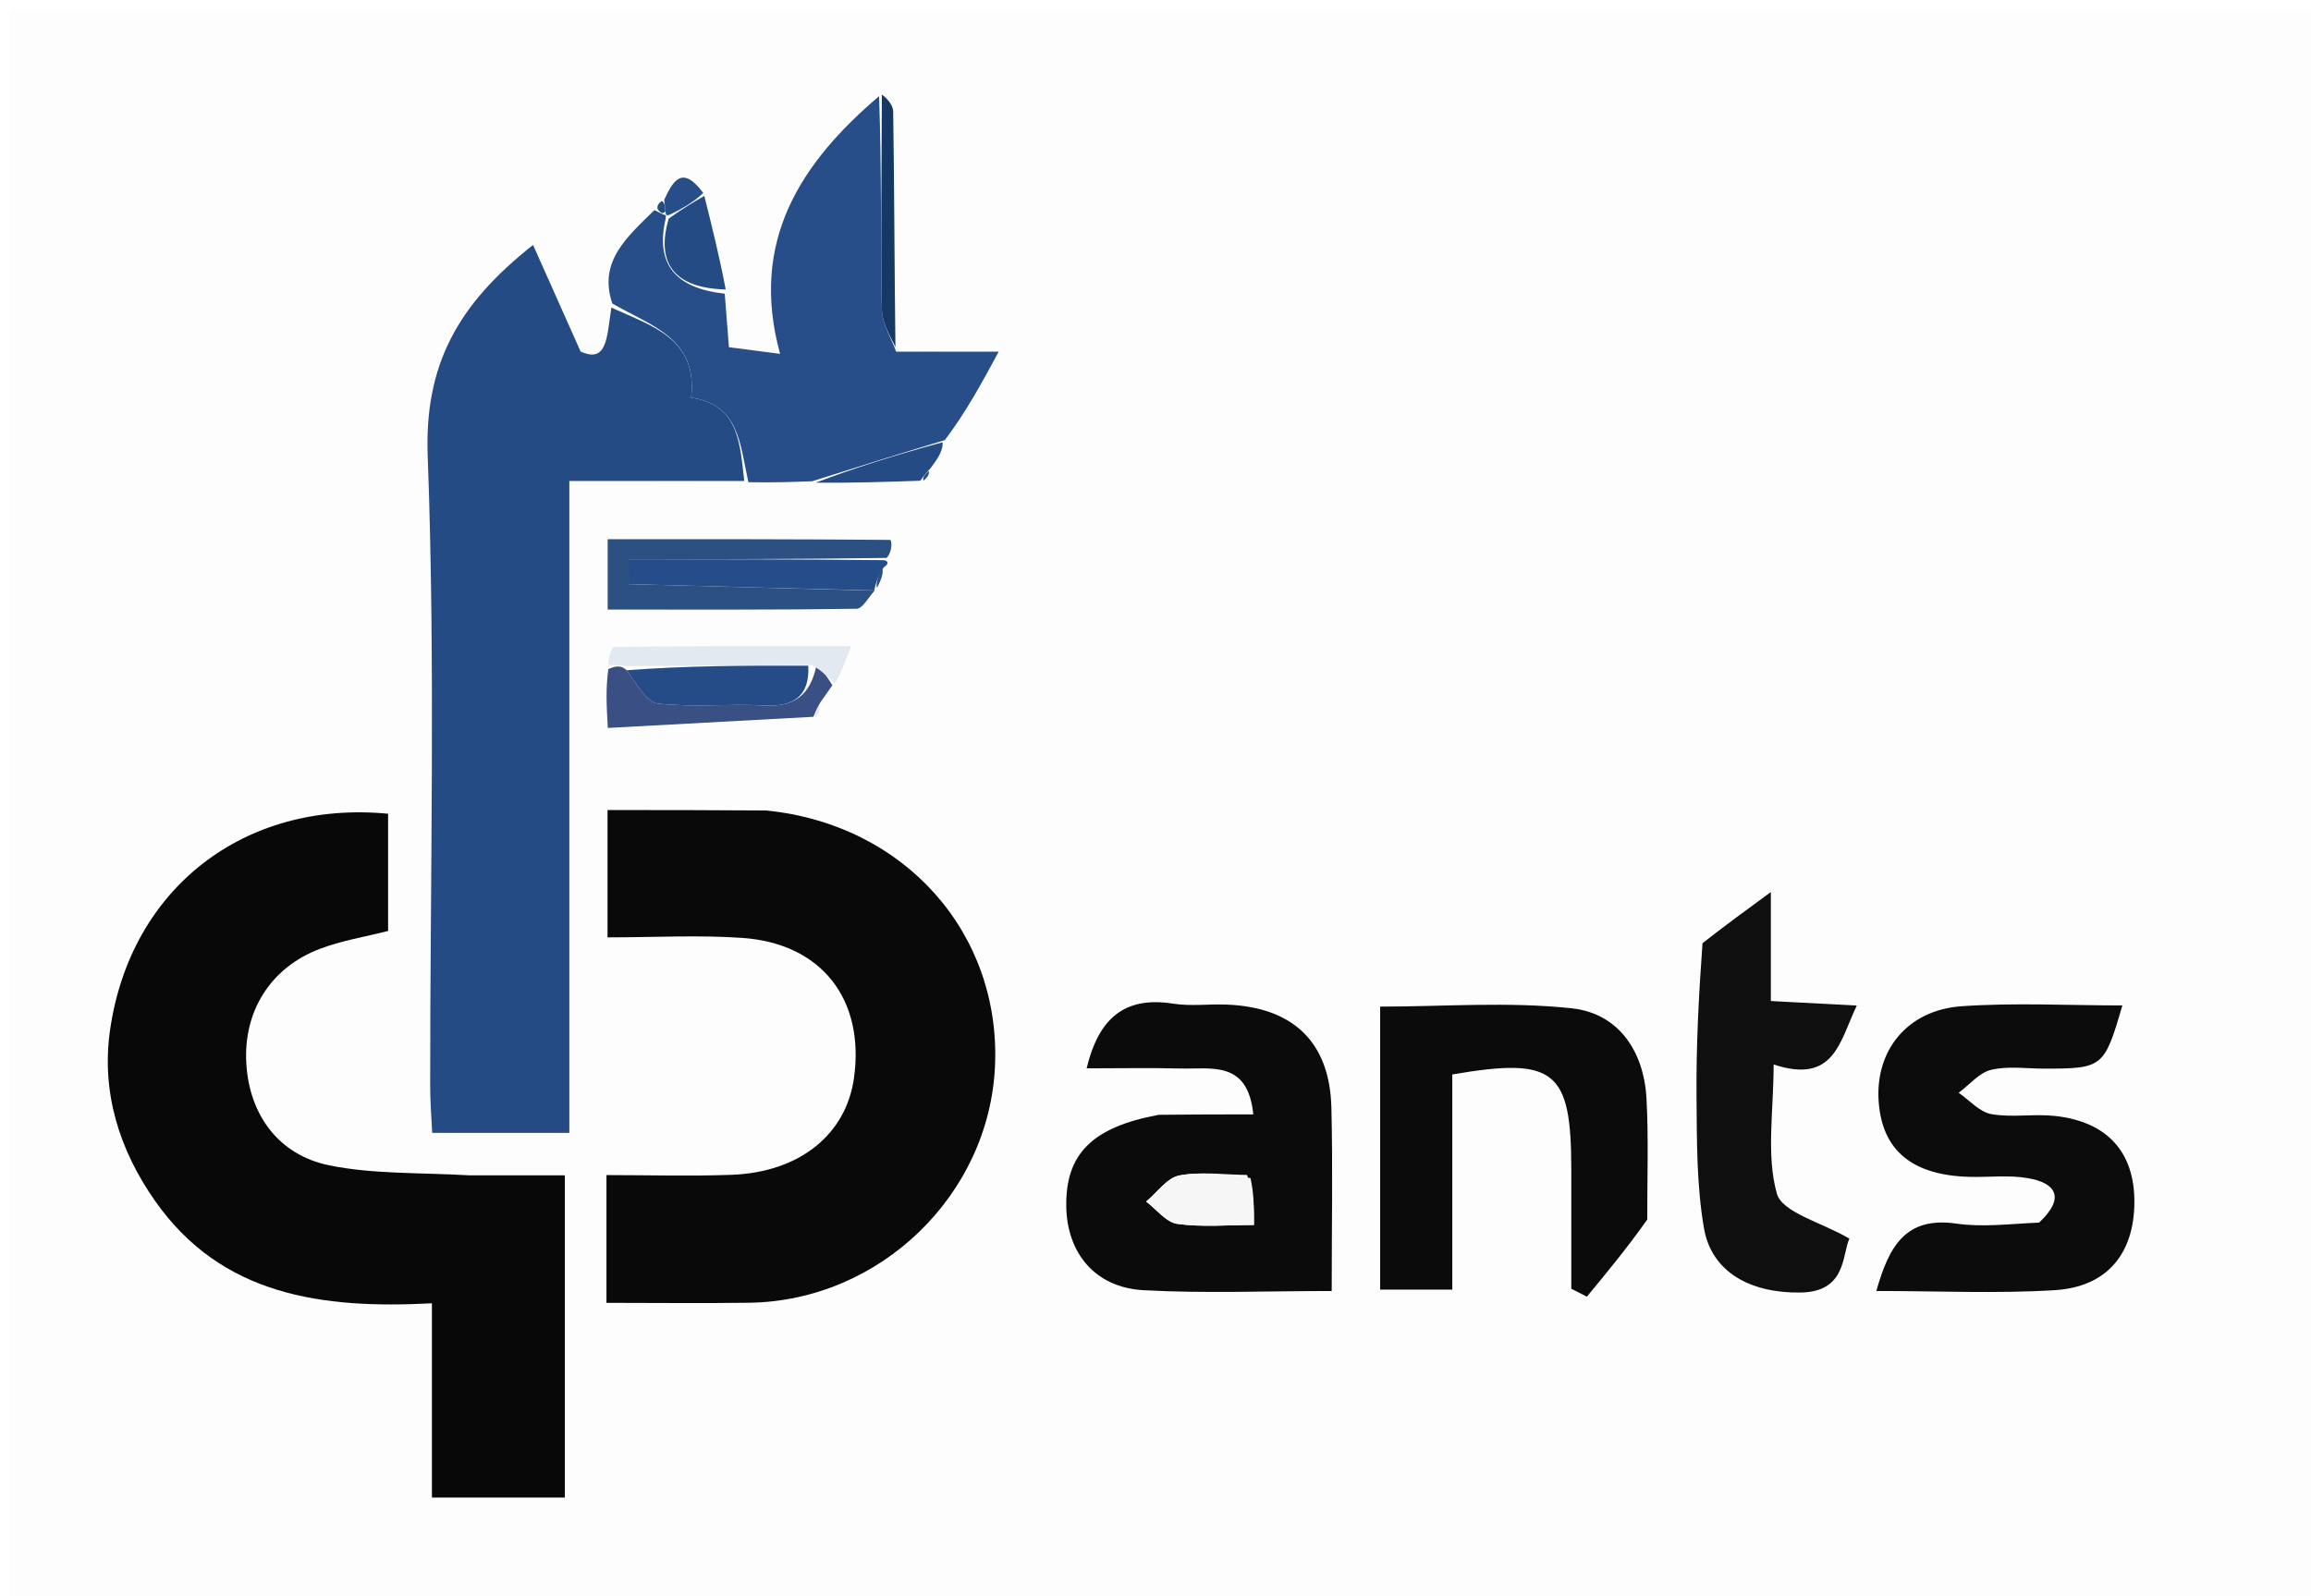
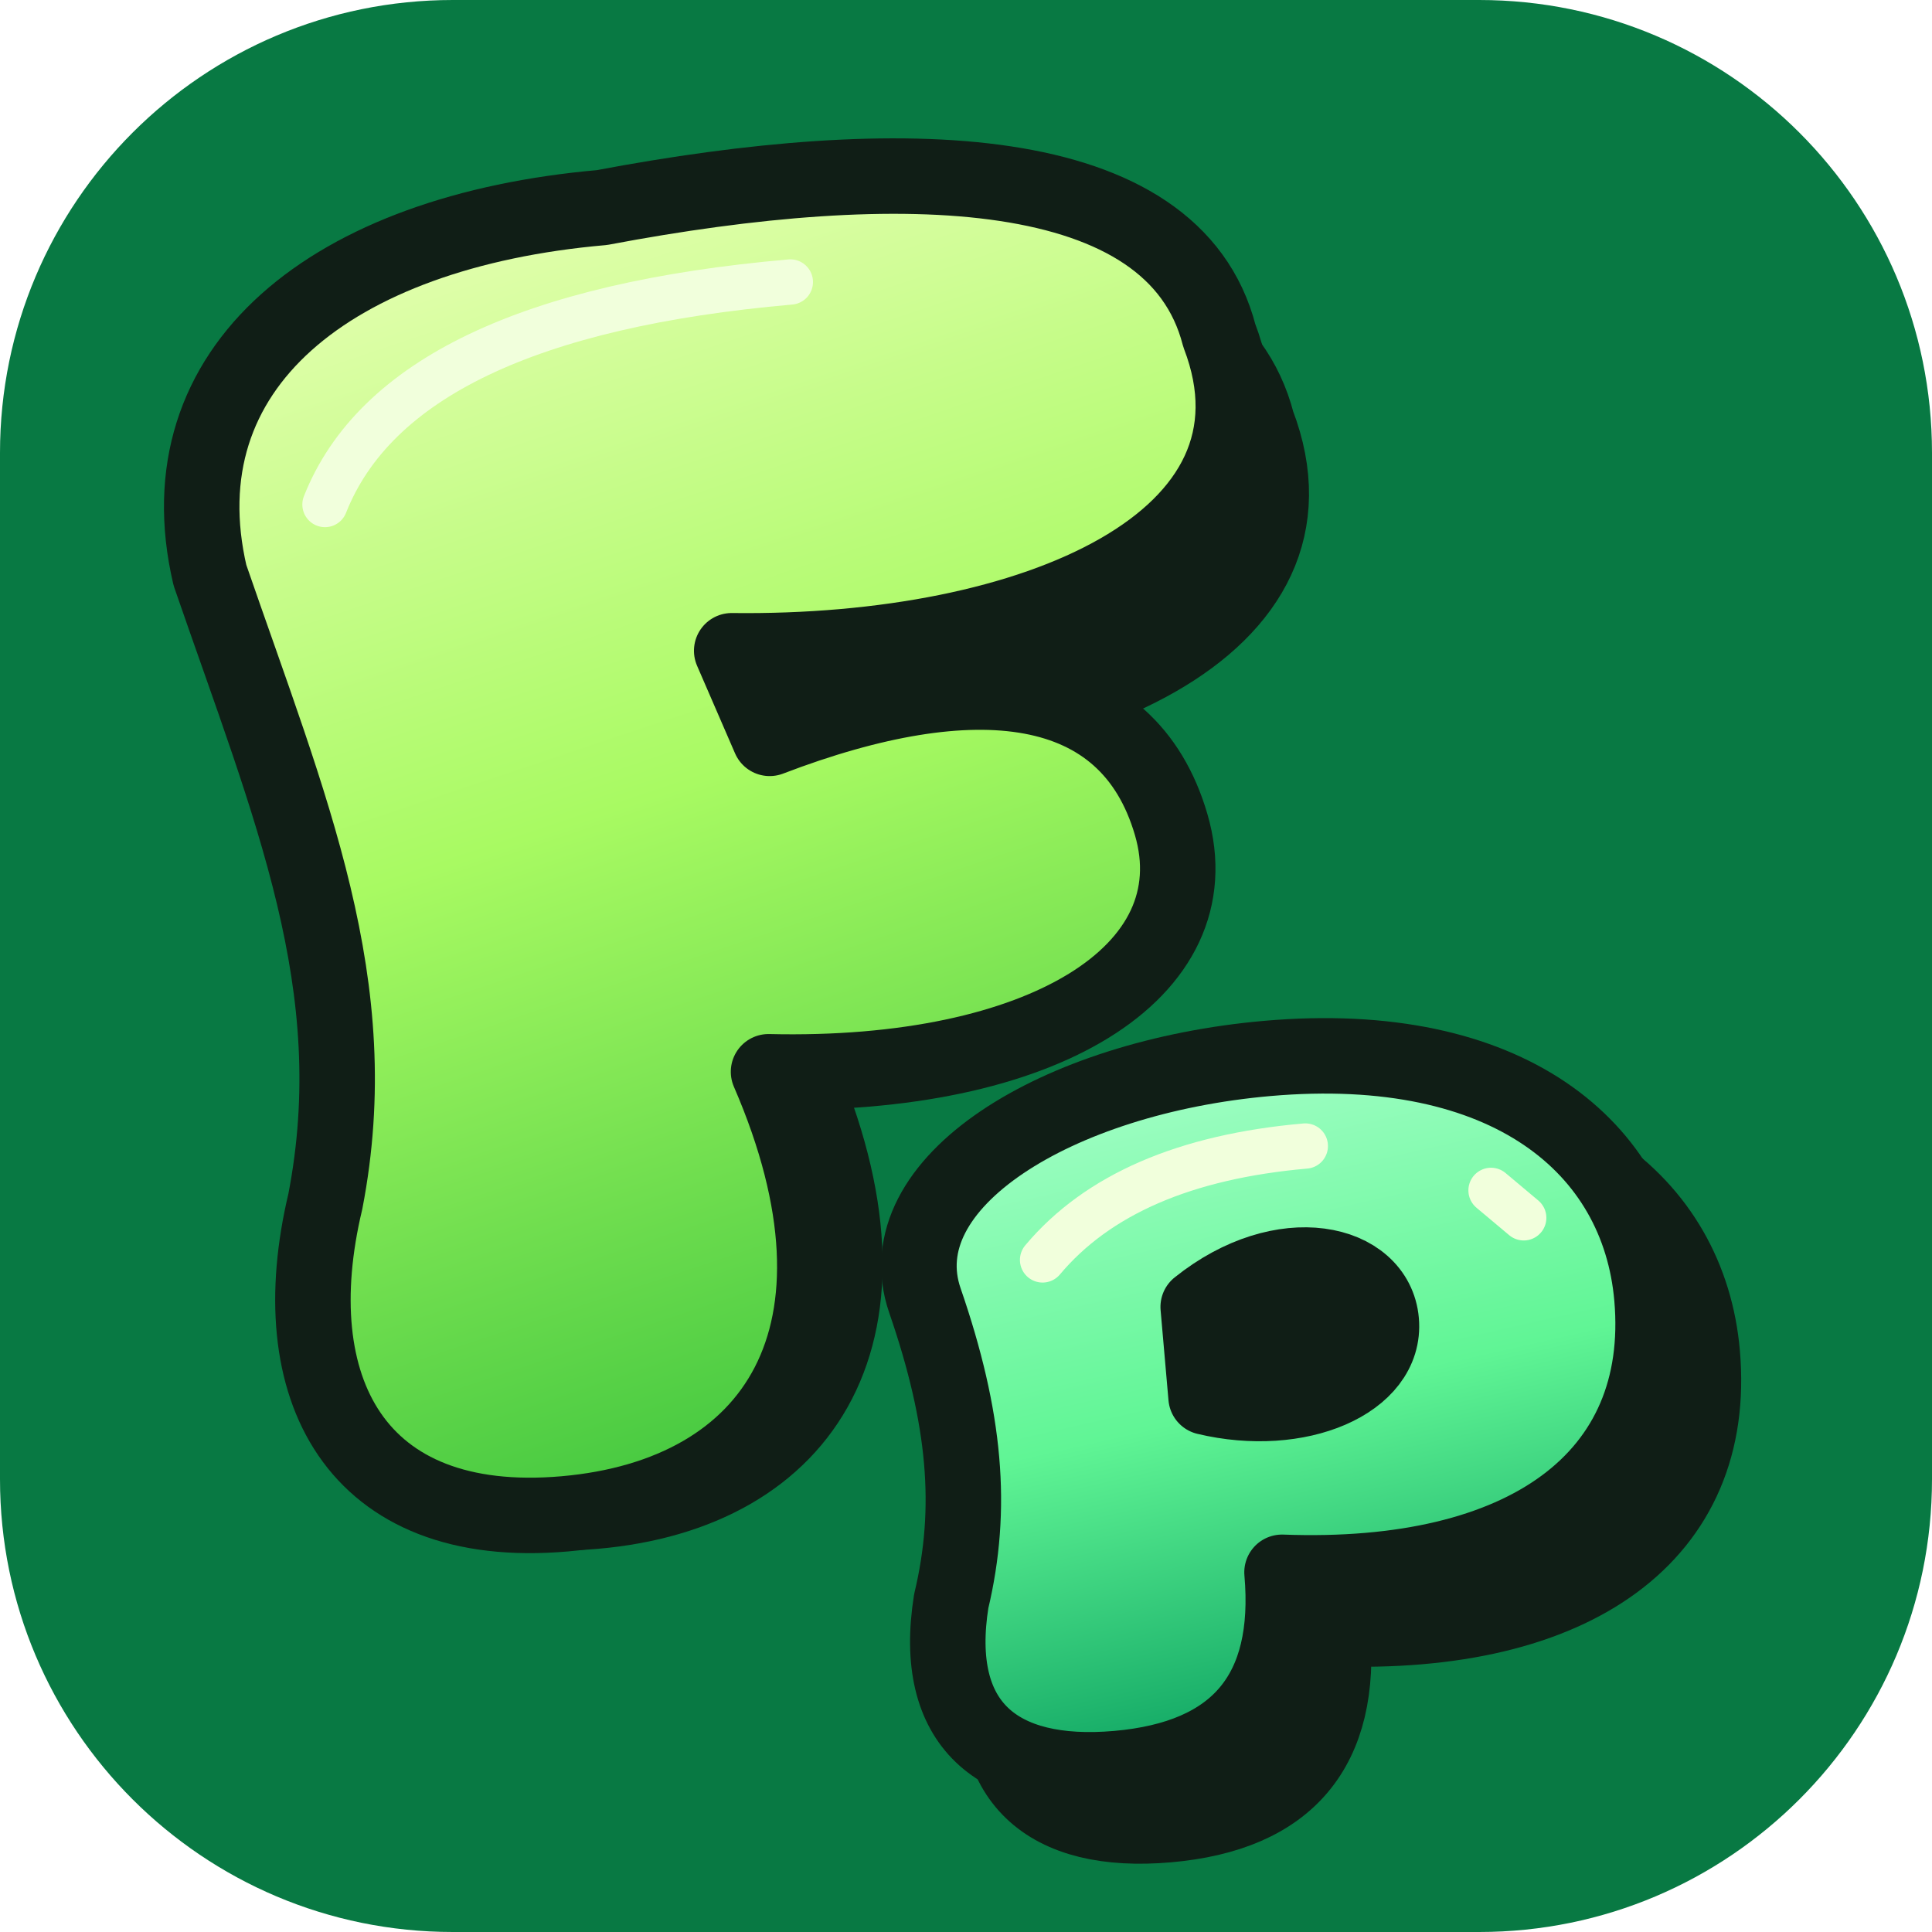
- <svg xmlns="http://www.w3.org/2000/svg" version="1.1" id="Layer_1" x="0px" y="0px" width="236" viewBox="0 0 236 163" enable-background="new 0 0 236 163" xml:space="preserve" height="163">
-   <path fill="#FDFDFD" opacity="1" stroke="none" d=" M160,164   C106.667,164 53.833,164 1,164   C1,109.667 1,55.333 1,1   C79.667,1 158.333,1 237,1   C237,55.333 237,109.667 237,164   C211.5,164 186,164 160,164  M67.315,20.654   C67.217,20.816 67.12,20.977 66.404,21.401   C64.065,24.192 61.064,26.69 61.973,31.817   C61.963,34.436 62.03,37.143 59.293,35.909   C57.402,31.669 55.974,28.467 54.437,25.022   C46.672,31.135 43.33,37.347 43.677,46.607   C44.481,68.032 43.92,89.508 43.93,110.963   C43.93,112.563 44.064,114.164 44.134,115.723   C48.94,115.723 53.314,115.723 58.142,115.723   C58.142,93.491 58.142,71.635 58.142,49.133   C64.404,49.133 70.205,49.133 76.845,49.381   C78.873,49.308 80.9,49.234 83.648,49.46   C87.093,49.342 90.537,49.224 94.633,49.093   C94.785,48.721 94.936,48.35 95.459,47.43   C95.883,46.699 96.307,45.968 97.194,44.797   C98.705,42 100.216,39.204 101.989,35.921   C97.989,35.921 94.751,35.921 91.37,35.002   C91.336,27.132 91.333,19.262 91.213,11.393   C91.202,10.659 90.452,9.937 89.482,9.528   C81.848,16.574 76.482,24.574 79.663,36.146   C77.074,35.81 75.707,35.632 74.438,35.466   C74.269,33.306 74.14,31.652 74.209,29.139   C73.447,26.096 72.685,23.053 71.711,19.416   C69.662,16.797 68.715,18.491 67.315,20.654  M83.444,73.439   C83.611,72.921 83.778,72.403 84.055,71.346   C84.371,70.897 84.687,70.448 85.573,69.587   C85.94,68.598 86.307,67.609 86.904,65.999   C78.465,65.999 70.629,65.974 62.795,66.08   C62.43,66.085 62.082,67.263 61.757,68.8   C61.846,70.387 61.935,71.974 62.069,74.359   C69.367,73.963 76.217,73.591 83.444,73.439  M89.813,59.835   C90.021,59.185 90.229,58.534 90.721,57.668   C90.721,57.668 90.801,57.32 91.346,56.859   C91.197,56.264 91.054,55.151 90.9,55.15   C81.349,55.067 71.797,55.076 62.054,55.076   C62.054,57.629 62.054,59.684 62.054,62.267   C70.701,62.267 79.092,62.308 87.48,62.184   C88.102,62.174 88.705,60.978 89.294,60.301   C89.294,60.301 89.284,60.263 89.813,59.835  M47.488,120.062   C42.863,119.764 38.139,119.954 33.638,119.041   C28.393,117.976 25.462,113.808 25.154,108.651   C24.838,103.343 27.588,98.86 32.645,96.932   C34.905,96.07 37.346,95.681 39.633,95.096   C39.633,90.964 39.633,87.027 39.633,83.123   C24.941,81.711 13.329,90.748 11.243,105.186   C10.321,111.57 12.181,117.451 15.814,122.642   C22.617,132.364 32.888,133.721 44.107,133.129   C44.107,140.115 44.107,146.523 44.107,152.974   C48.967,152.974 53.352,152.974 57.682,152.974   C57.682,141.868 57.682,131.126 57.682,120.06   C54.405,120.06 51.436,120.06 47.488,120.062  M77.81,82.745   C72.556,82.745 67.302,82.745 62.041,82.745   C62.041,87.272 62.041,91.34 62.041,95.751   C66.863,95.751 71.361,95.494 75.82,95.807   C83.915,96.375 88.329,102.099 87.209,110.118   C86.403,115.891 81.652,119.745 74.721,120.004   C70.494,120.162 66.257,120.033 61.932,120.033   C61.932,124.793 61.932,128.737 61.932,133.083   C66.955,133.083 71.749,133.142 76.54,133.072   C89.867,132.875 101.051,122.043 101.612,108.847   C102.188,95.306 92.412,84.215 77.81,82.745  M117.89,113.917   C111.512,115.136 108.829,117.896 108.886,123.178   C108.938,127.982 111.822,131.518 116.766,131.791   C123.014,132.136 129.294,131.874 135.994,131.874   C135.994,125.365 136.111,119.255 135.963,113.152   C135.8,106.464 132.081,102.894 125.293,102.618   C123.467,102.544 121.601,102.803 119.815,102.522   C114.742,101.723 112.177,104.117 110.966,109.129   C114.349,109.129 117.476,109.068 120.599,109.147   C123.681,109.224 127.442,108.291 127.986,113.834   C124.694,113.834 121.733,113.834 117.89,113.917  M168.229,124.15   C168.213,120.164 168.358,116.17 168.139,112.195   C167.872,107.353 165.265,103.518 160.535,103.001   C154.055,102.293 147.44,102.824 140.941,102.824   C140.941,112.753 140.941,122.171 140.941,131.731   C143.436,131.731 145.694,131.731 148.309,131.731   C148.309,124.223 148.309,116.954 148.309,109.754   C158.782,107.955 160.455,109.332 160.46,119.406   C160.463,123.485 160.461,127.564 160.461,131.644   C160.992,131.913 161.524,132.183 162.055,132.452   C164.106,129.969 166.157,127.486 168.229,124.15  M207.82,125.002   C205.154,125.022 202.44,125.374 199.832,124.994   C194.574,124.226 192.909,127.313 191.611,131.872   C197.966,131.872 203.924,132.154 209.842,131.788   C215.167,131.459 217.922,128.065 217.964,122.859   C218.006,117.703 215.211,114.567 209.821,113.989   C207.68,113.76 205.453,114.176 203.352,113.804   C202.151,113.591 201.125,112.385 200.02,111.626   C201.12,110.81 202.121,109.567 203.346,109.279   C205.084,108.871 206.988,109.162 208.822,109.161   C214.736,109.157 214.897,109.029 216.736,102.704   C211.22,102.704 205.739,102.406 200.305,102.787   C194.745,103.178 191.454,107.344 191.854,112.589   C192.23,117.53 195.286,120.057 201.115,120.214   C203.113,120.268 205.158,120.009 207.102,120.348   C209.894,120.835 210.982,122.299 207.82,125.002  M173.594,96.651   C173.466,101.79 173.205,106.93 173.249,112.068   C173.287,116.544 173.254,121.09 174.012,125.473   C174.784,129.936 178.741,132.107 183.876,132.031   C188.585,131.962 188.1,128.137 188.862,126.522   C185.986,124.844 181.995,123.861 181.452,121.916   C180.353,117.979 181.124,113.52 181.124,108.736   C187.294,110.763 187.844,106.461 189.612,102.717   C186.517,102.553 183.939,102.416 180.839,102.252   C180.839,98.67 180.839,95.317 180.839,91.119   C178.092,93.133 176.111,94.585 173.594,96.651  z" />
-   <path fill="#254B84" opacity="1" stroke="none" d=" M76.006,49.133   C70.205,49.133 64.404,49.133 58.142,49.133   C58.142,71.635 58.142,93.491 58.142,115.723   C53.314,115.723 48.94,115.723 44.134,115.723   C44.064,114.164 43.93,112.563 43.93,110.963   C43.92,89.508 44.481,68.032 43.677,46.607   C43.33,37.347 46.672,31.135 54.437,25.022   C55.974,28.467 57.402,31.669 59.293,35.909   C62.03,37.143 61.963,34.436 62.433,31.415   C66.463,33.291 71.291,34.537 70.576,40.626   C75.495,41.328 75.555,45.352 76.006,49.133  z" />
-   <path fill="#080808" opacity="1" stroke="none" d=" M47.978,120.061   C51.436,120.06 54.405,120.06 57.682,120.06   C57.682,131.126 57.682,141.868 57.682,152.974   C53.352,152.974 48.967,152.974 44.107,152.974   C44.107,146.523 44.107,140.115 44.107,133.129   C32.888,133.721 22.617,132.364 15.814,122.642   C12.181,117.451 10.321,111.57 11.243,105.186   C13.329,90.748 24.941,81.711 39.633,83.123   C39.633,87.027 39.633,90.964 39.633,95.096   C37.346,95.681 34.905,96.07 32.645,96.932   C27.588,98.86 24.838,103.343 25.154,108.651   C25.462,113.808 28.393,117.976 33.638,119.041   C38.139,119.954 42.863,119.764 47.978,120.061  z" />
-   <path fill="#090909" opacity="1" stroke="none" d=" M78.246,82.789   C92.412,84.215 102.188,95.306 101.612,108.847   C101.051,122.043 89.867,132.875 76.54,133.072   C71.749,133.142 66.955,133.083 61.932,133.083   C61.932,128.737 61.932,124.793 61.932,120.033   C66.257,120.033 70.494,120.162 74.721,120.004   C81.652,119.745 86.403,115.891 87.209,110.118   C88.329,102.099 83.915,96.375 75.82,95.807   C71.361,95.494 66.863,95.751 62.041,95.751   C62.041,91.34 62.041,87.272 62.041,82.745   C67.302,82.745 72.556,82.745 78.246,82.789  z" />
-   <path fill="#274E89" opacity="1" stroke="none" d=" M76.425,49.257   C75.555,45.352 75.495,41.328 70.576,40.626   C71.291,34.537 66.463,33.291 62.531,31.007   C61.064,26.69 64.065,24.192 66.826,21.461   C67.444,21.756 67.69,21.911 67.993,21.992   C67.998,21.998 68.012,22.011 67.97,22.371   C66.913,26.983 68.975,29.447 74.011,29.998   C74.14,31.652 74.269,33.306 74.438,35.466   C75.707,35.632 77.074,35.81 79.663,36.146   C76.482,24.574 81.848,16.574 89.772,9.822   C90.036,17.281 89.926,24.447 90.053,31.609   C90.078,33.055 91.004,34.484 91.514,35.921   C94.751,35.921 97.989,35.921 101.989,35.921   C100.216,39.204 98.705,42 96.492,44.954   C91.502,46.46 87.215,47.81 82.928,49.16   C80.9,49.234 78.873,49.308 76.425,49.257  z" />
-   <path fill="#0B0B0B" opacity="1" stroke="none" d=" M118.331,113.876   C121.733,113.834 124.694,113.834 127.986,113.834   C127.442,108.291 123.681,109.224 120.599,109.147   C117.476,109.068 114.349,109.129 110.966,109.129   C112.177,104.117 114.742,101.723 119.815,102.522   C121.601,102.803 123.467,102.544 125.293,102.618   C132.081,102.894 135.8,106.464 135.963,113.152   C136.111,119.255 135.994,125.365 135.994,131.874   C129.294,131.874 123.014,132.136 116.766,131.791   C111.822,131.518 108.938,127.982 108.886,123.178   C108.829,117.896 111.512,115.136 118.331,113.876  M127.348,120.021   C125.037,119.997 122.665,119.652 120.438,120.072   C119.185,120.309 118.169,121.809 117.047,122.739   C118.105,123.536 119.091,124.863 120.238,125.02   C122.773,125.368 125.39,125.129 128.054,125.129   C128.054,123.253 128.054,121.952 127.348,120.021  z" />
-   <path fill="#0B0B0B" opacity="1" stroke="none" d=" M168.218,124.577   C166.157,127.486 164.106,129.969 162.055,132.452   C161.524,132.183 160.992,131.913 160.461,131.644   C160.461,127.564 160.463,123.485 160.46,119.406   C160.455,109.332 158.782,107.955 148.309,109.754   C148.309,116.954 148.309,124.223 148.309,131.731   C145.694,131.731 143.436,131.731 140.941,131.731   C140.941,122.171 140.941,112.753 140.941,102.824   C147.44,102.824 154.055,102.293 160.535,103.001   C165.265,103.518 167.872,107.353 168.139,112.195   C168.358,116.17 168.213,120.164 168.218,124.577  z" />
-   <path fill="#0C0C0C" opacity="1" stroke="none" d=" M208.235,124.885   C210.982,122.299 209.894,120.835 207.102,120.348   C205.158,120.009 203.113,120.268 201.115,120.214   C195.286,120.057 192.23,117.53 191.854,112.589   C191.454,107.344 194.745,103.178 200.305,102.787   C205.739,102.406 211.22,102.704 216.736,102.704   C214.897,109.029 214.736,109.157 208.822,109.161   C206.988,109.162 205.084,108.871 203.346,109.279   C202.121,109.567 201.12,110.81 200.02,111.626   C201.125,112.385 202.151,113.591 203.352,113.804   C205.453,114.176 207.68,113.76 209.821,113.989   C215.211,114.567 218.006,117.703 217.964,122.859   C217.922,128.065 215.167,131.459 209.842,131.788   C203.924,132.154 197.966,131.872 191.611,131.872   C192.909,127.313 194.574,124.226 199.832,124.994   C202.44,125.374 205.154,125.022 208.235,124.885  z" />
-   <path fill="#0F0F0F" opacity="1" stroke="none" d=" M173.861,96.344   C176.111,94.585 178.092,93.133 180.839,91.119   C180.839,95.317 180.839,98.67 180.839,102.252   C183.939,102.416 186.517,102.553 189.612,102.717   C187.844,106.461 187.294,110.763 181.124,108.736   C181.124,113.52 180.353,117.979 181.452,121.916   C181.995,123.861 185.986,124.844 188.862,126.522   C188.1,128.137 188.585,131.962 183.876,132.031   C178.741,132.107 174.784,129.936 174.012,125.473   C173.254,121.09 173.287,116.544 173.249,112.068   C173.205,106.93 173.466,101.79 173.861,96.344  z" />
-   <path fill="#2C5081" opacity="1" stroke="none" d=" M89.317,60.334   C88.705,60.978 88.102,62.174 87.48,62.184   C79.092,62.308 70.701,62.267 62.054,62.267   C62.054,59.684 62.054,57.629 62.054,55.076   C71.797,55.076 81.349,55.067 90.9,55.15   C91.054,55.151 91.197,56.264 90.546,56.991   C81.227,57.124 72.709,57.124 64.19,57.124   C64.192,57.972 64.194,58.821 64.196,59.67   C72.57,59.891 80.944,60.112 89.317,60.334  z" />
-   <path fill="#254D89" opacity="1" stroke="none" d=" M89.306,60.318   C80.944,60.112 72.57,59.891 64.196,59.67   C64.194,58.821 64.192,57.972 64.19,57.124   C72.709,57.124 81.227,57.124 90.273,57.222   C90.801,57.32 90.721,57.668 90.247,57.949   C89.609,58.908 89.446,59.586 89.284,60.263   C89.284,60.263 89.294,60.301 89.306,60.318  z" />
-   <path fill="#3A5085" opacity="1" stroke="none" d=" M85.002,69.999   C84.687,70.448 84.371,70.897 83.761,71.767   C83.333,72.532 83.2,72.876 83.066,73.22   C76.217,73.591 69.367,73.963 62.069,74.359   C61.935,71.974 61.846,70.387 62.122,68.35   C62.991,67.949 63.494,67.996 63.993,68.466   C65.056,69.93 66.039,71.743 67.209,71.873   C70.774,72.271 74.42,71.872 78.02,72.065   C81.042,72.228 82.709,71.106 83.371,68.001   C84.159,68.623 84.581,69.311 85.002,69.999  z" />
-   <path fill="#E2E9F0" opacity="1" stroke="none" d=" M85.288,69.793   C84.581,69.311 84.159,68.623 82.906,67.936   C76.049,67.972 70.023,68.008 63.997,68.044   C63.494,67.996 62.991,67.949 62.107,67.898   C62.082,67.263 62.43,66.085 62.795,66.08   C70.629,65.974 78.465,65.999 86.904,65.999   C86.307,67.609 85.94,68.598 85.288,69.793  z" />
-   <path fill="#254B84" opacity="1" stroke="none" d=" M74.11,29.569   C68.975,29.447 66.913,26.983 68.293,22.322   C69.746,21.279 70.835,20.645 71.924,20.01   C72.685,23.053 73.447,26.096 74.11,29.569  z" />
-   <path fill="#254B84" opacity="1" stroke="none" d=" M83.288,49.31   C87.215,47.81 91.502,46.46 96.26,45.174   C96.307,45.968 95.883,46.699 95.028,47.826   C94.392,48.516 94.187,48.811 93.981,49.106   C90.537,49.224 87.093,49.342 83.288,49.31  z" />
-   <path fill="#153865" opacity="1" stroke="none" d=" M91.442,35.461   C91.004,34.484 90.078,33.055 90.053,31.609   C89.926,24.447 90.036,17.281 90.054,9.663   C90.452,9.937 91.202,10.659 91.213,11.393   C91.333,19.262 91.336,27.132 91.442,35.461  z" />
-   <path fill="#274E89" opacity="1" stroke="none" d=" M71.818,19.713   C70.835,20.645 69.746,21.279 68.335,21.962   C68.012,22.011 67.998,21.998 67.959,21.597   C67.889,20.934 67.858,20.672 67.827,20.41   C68.715,18.491 69.662,16.797 71.818,19.713  z" />
-   <path fill="#E2E9F0" opacity="1" stroke="none" d=" M83.255,73.329   C83.2,72.876 83.333,72.532 83.706,72.037   C83.778,72.403 83.611,72.921 83.255,73.329  z" />
-   <path fill="#2C5081" opacity="1" stroke="none" d=" M89.548,60.049   C89.446,59.586 89.609,58.908 90.105,58.057   C90.229,58.534 90.021,59.185 89.548,60.049  z" />
-   <path fill="#2E4F80" opacity="1" stroke="none" d=" M94.307,49.099   C94.187,48.811 94.392,48.516 94.842,48.099   C94.936,48.35 94.785,48.721 94.307,49.099  z" />
-   <path fill="#254B84" opacity="1" stroke="none" d=" M67.571,20.532   C67.858,20.672 67.889,20.934 67.954,21.591   C67.69,21.911 67.444,21.756 67.135,21.33   C67.12,20.977 67.217,20.816 67.571,20.532  z" />
-   <path fill="#F6F6F6" opacity="1" stroke="none" d=" M127.701,120.336   C128.054,121.952 128.054,123.253 128.054,125.129   C125.39,125.129 122.773,125.368 120.238,125.02   C119.091,124.863 118.105,123.536 117.047,122.739   C118.169,121.809 119.185,120.309 120.438,120.072   C122.665,119.652 125.037,119.997 127.701,120.336  z" />
-   <path fill="#254C87" opacity="1" stroke="none" d=" M63.993,68.466   C70.023,68.008 76.049,67.972 82.54,68.002   C82.709,71.106 81.042,72.228 78.02,72.065   C74.42,71.872 70.774,72.271 67.209,71.873   C66.039,71.743 65.056,69.93 63.993,68.466  z" />
+ <svg xmlns="http://www.w3.org/2000/svg" width="64" height="64" viewBox="0 0 64 64">
+   <defs>
+     <linearGradient id="lime" x2=".2" y2="1">
+       <stop stop-color="#eaffb8" />
+       <stop offset=".52" stop-color="#a8fa62" />
+       <stop offset="1" stop-color="#4acb42" />
+     </linearGradient>
+     <linearGradient id="mint" x2=".15" y2="1">
+       <stop stop-color="#a8ffca" />
+       <stop offset=".55" stop-color="#60f595" />
+       <stop offset="1" stop-color="#12a865" />
+     </linearGradient>
+   </defs>
+   <rect width="64" height="64" rx="15" fill="#087943" />
+   <g transform="translate(-1 -2) rotate(-5 32 32)" stroke="#101e16" stroke-width="2.5" stroke-linejoin="round">
+     <path d="M9 19C8 12 14 8 23 8c10-1 19 0 20 6 2 7-7 10-17 9l1 3c6-2 10-2 11 1 2 4-3 7-12 7c3 9-1 14-8 14-7 0-9-5-7-11 2-7 0-13-2-21Z" fill="#101e16" transform="translate(1 3)" />
+     <path d="M9 19C8 12 14 8 23 8c10-1 19 0 20 6 2 7-7 10-17 9l1 3c7-2 12-1 13 4s-5 8-14 7c3 9-1 14-8 14-7 0-9-5-7-11 2-7 0-13-2-21Z" fill="url(#lime)" />
+     <path d="M34 43c-1-4 5-7 12-7 8 0 12 4 12 9 0 6-5 9-13 8 0 4-2 6-6 6s-6-2-5-6c1-3 1-6 0-10Zm9 4c3 1 6 0 6-2s-3-3-6-1Z" fill="#101e16" fill-rule="evenodd" transform="translate(-2 4)" />
+     <path d="M34 43c-1-4 5-7 12-7 8 0 12 4 12 9 0 6-5 9-13 8 0 4-2 6-6 6s-6-2-5-6c1-3 1-6 0-10Zm9 4c3 1 6 0 6-2s-3-3-6-1Z" fill="url(#mint)" fill-rule="evenodd" transform="translate(-3.5 2)" />
+     <path d="M13 17q3-6 16-6m5.5 33q3-3 9-3m6 2 1 1" fill="none" stroke="#f1ffdc" stroke-width="1.5" stroke-linecap="round" />
+   </g>
</svg>
